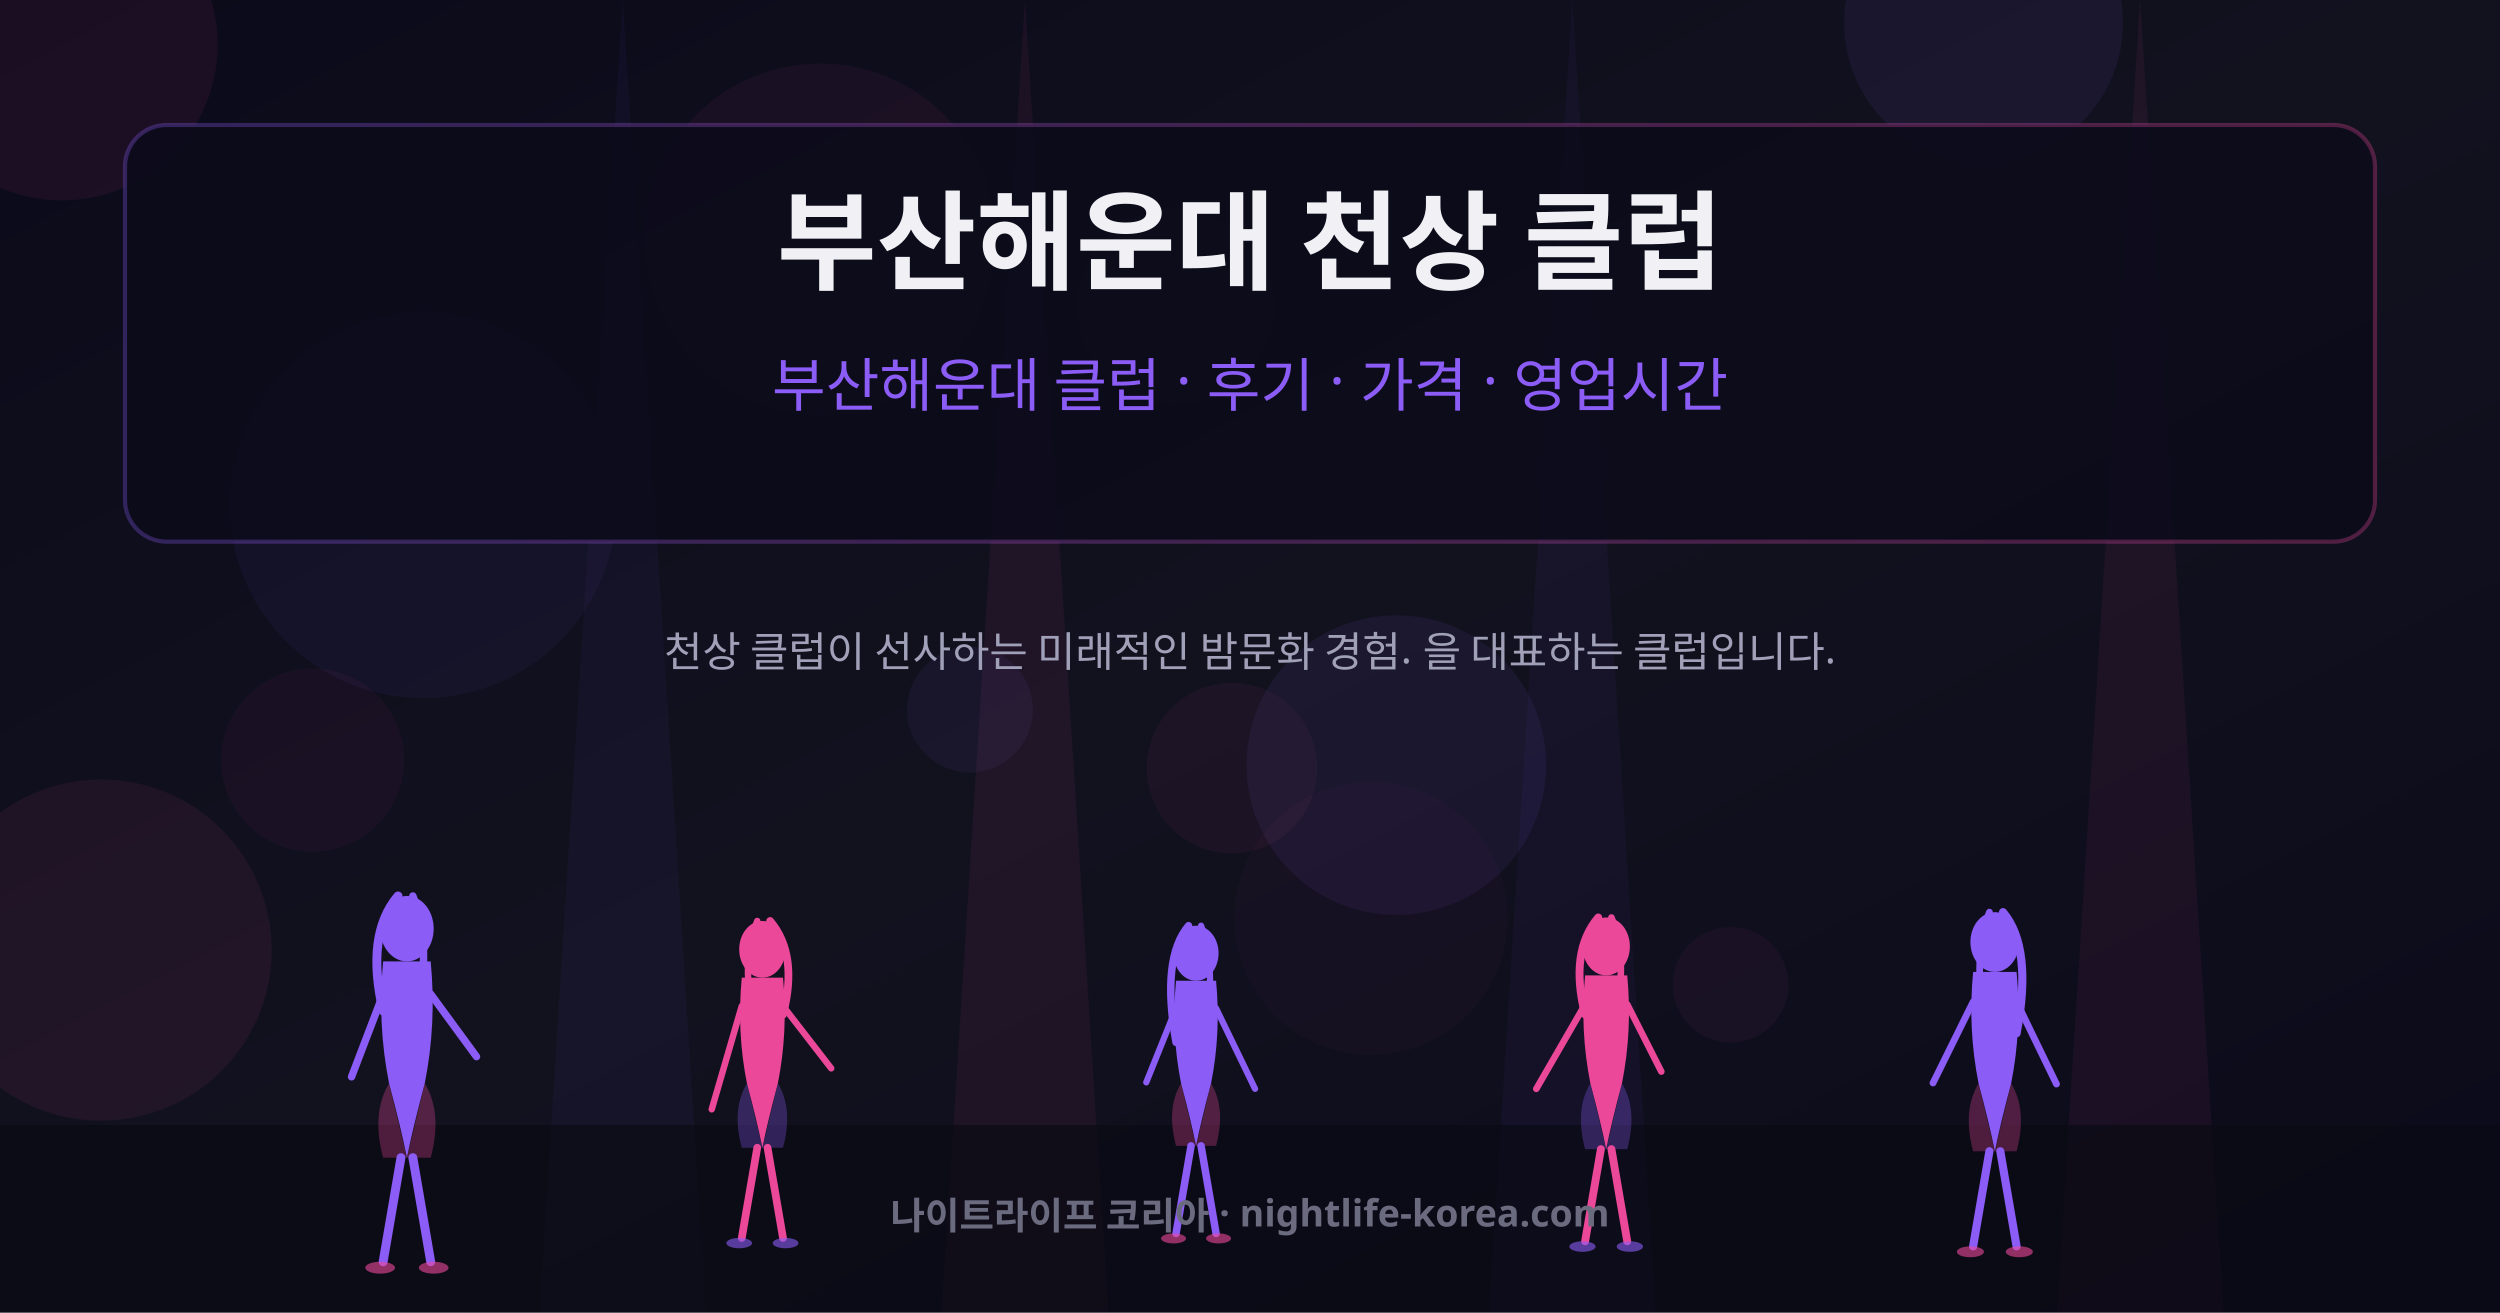
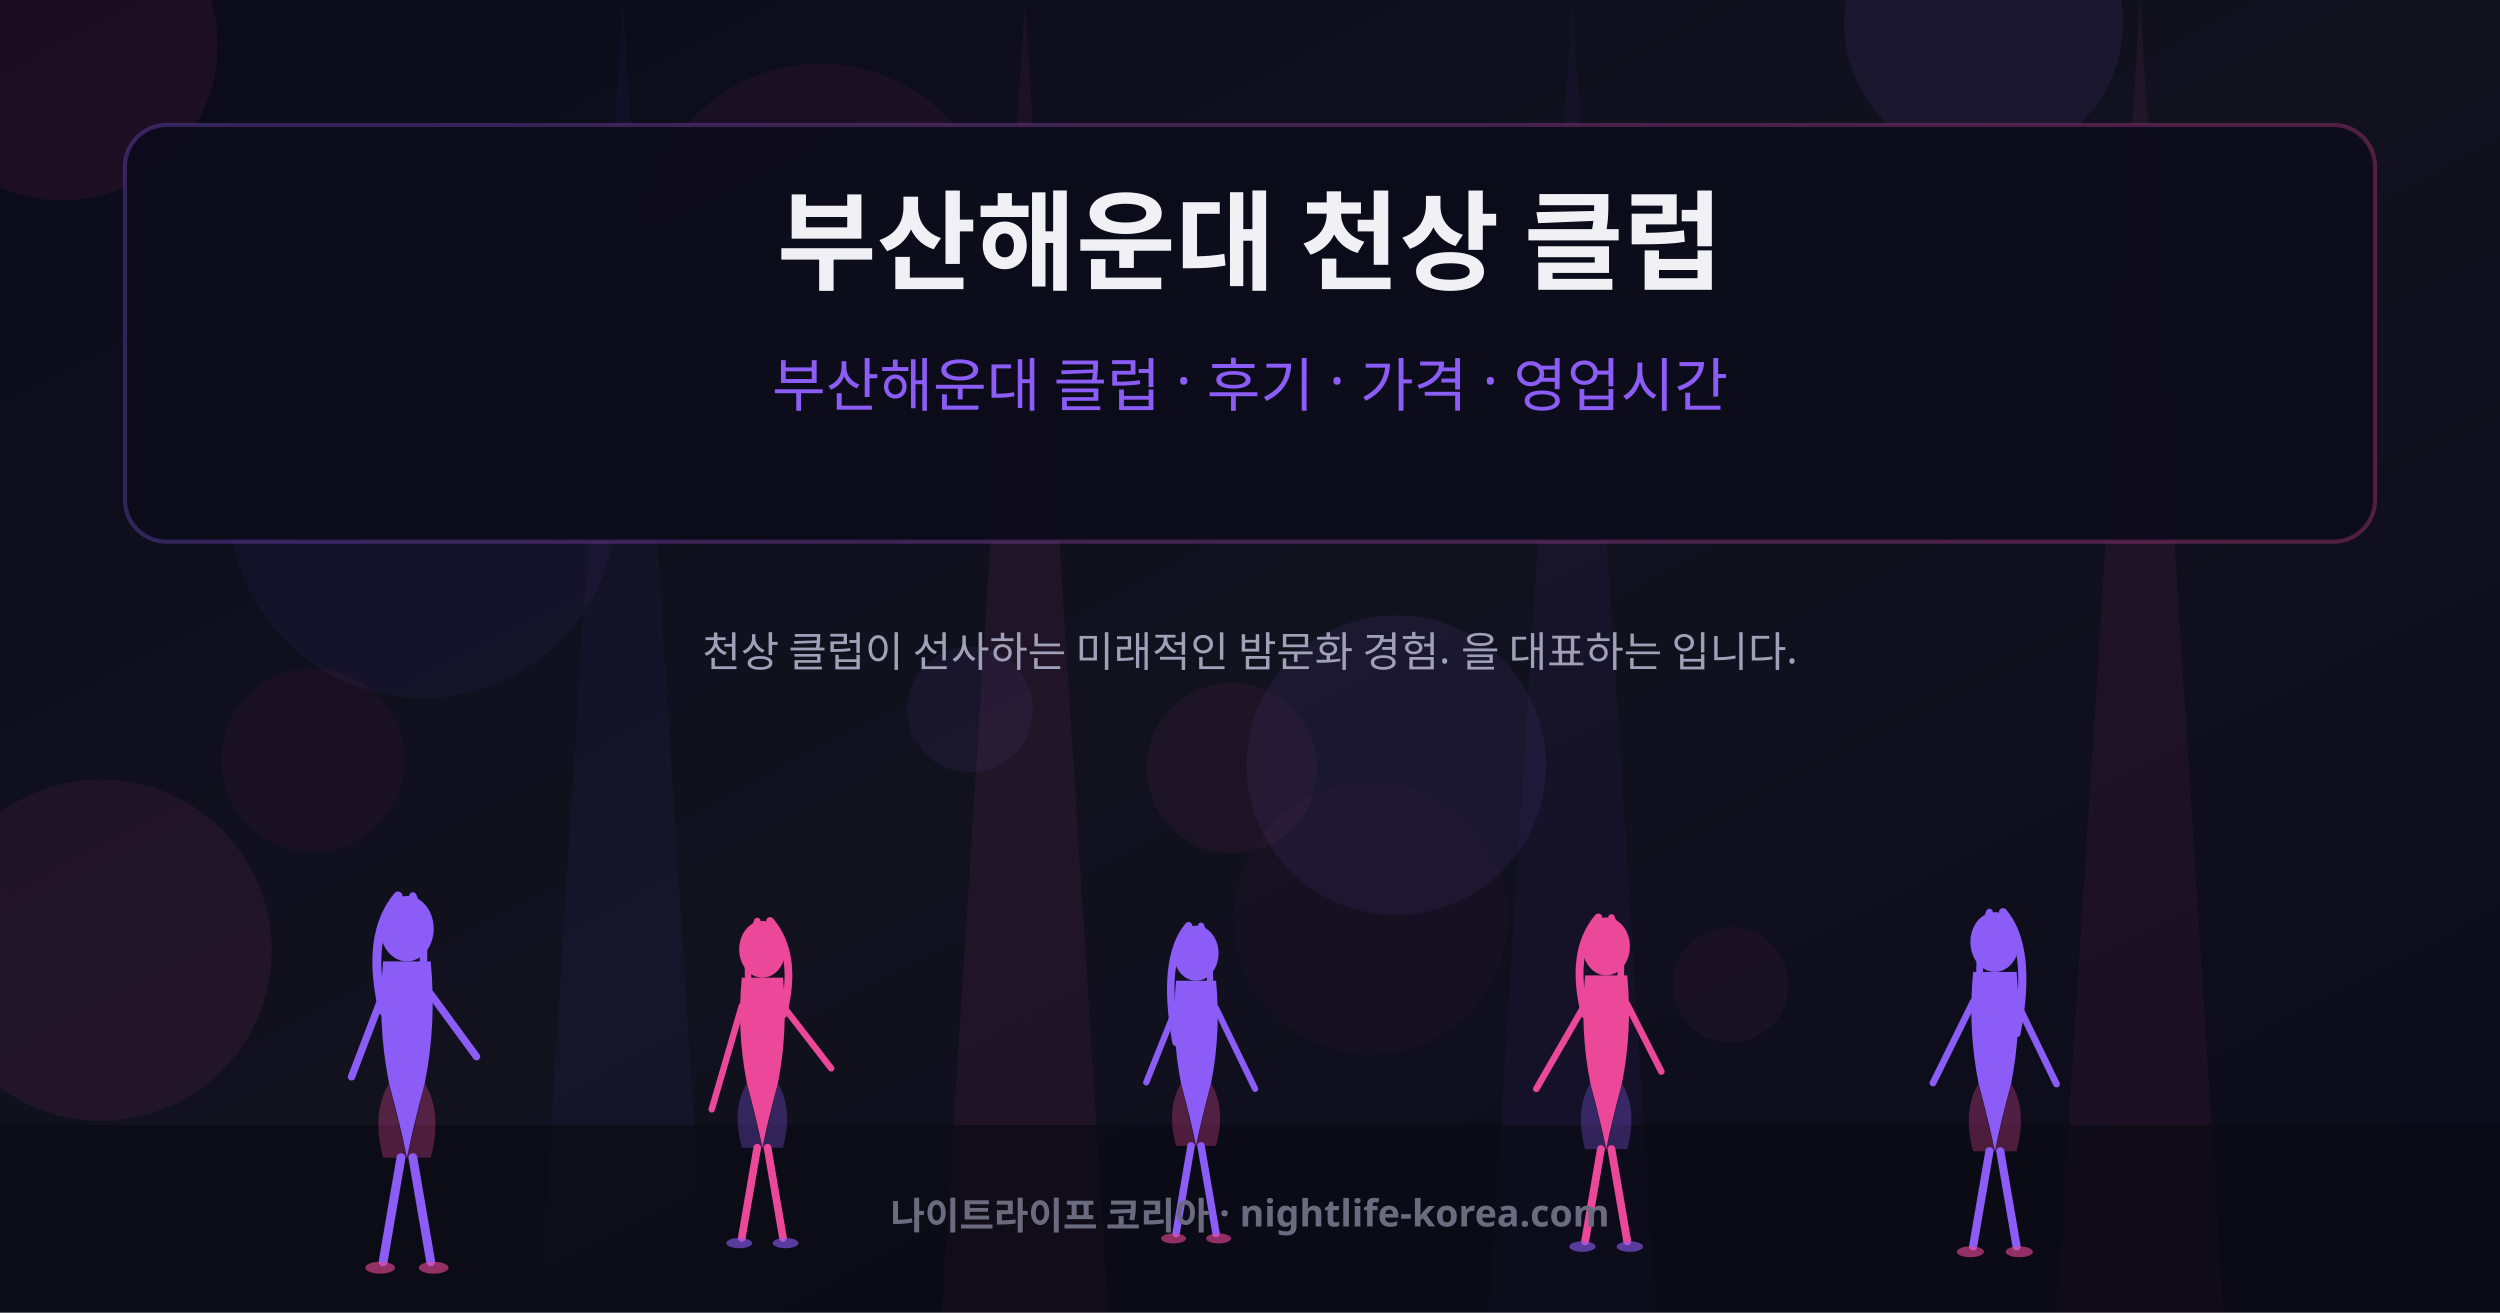
<svg xmlns="http://www.w3.org/2000/svg" viewBox="0 0 1200 630" width="1200" height="630">
  <defs>
    <linearGradient id="ogbg" x1="0%" y1="0%" x2="100%" y2="100%">
      <stop offset="0%" style="stop-color:#0a0a1a" />
      <stop offset="50%" style="stop-color:#12121f" />
      <stop offset="100%" style="stop-color:#0a0a1a" />
    </linearGradient>
    <linearGradient id="ogtxt" x1="0%" y1="0%" x2="100%" y2="0%">
      <stop offset="0%" style="stop-color:#8b5cf6" />
      <stop offset="100%" style="stop-color:#ec4899" />
    </linearGradient>
  </defs>
  <rect width="1200" height="630" fill="url(#ogbg)" />
  <polygon points="298.893,0 258.893,630 338.893,630" fill="#8b5cf6" opacity="0.045" />
  <polygon points="491.978,0 451.978,630 531.978,630" fill="#ec4899" opacity="0.07" />
  <polygon points="754.732,0 714.732,630 794.732,630" fill="#8b5cf6" opacity="0.05" />
  <polygon points="1027.256,0 987.256,630 1067.256,630" fill="#ec4899" opacity="0.069" />
  <circle cx="952.098" cy="11.063" r="66.907" fill="#8b5cf6" opacity="0.077" />
  <circle cx="591.337" cy="368.694" r="40.91" fill="#ec4899" opacity="0.052" />
  <circle cx="564.273" cy="147.257" r="47.264" fill="#ec4899" opacity="0.045" />
  <circle cx="670.233" cy="367.22" r="71.878" fill="#8b5cf6" opacity="0.076" />
  <circle cx="150.062" cy="364.852" r="43.928" fill="#ec4899" opacity="0.048" />
  <circle cx="658.076" cy="440.755" r="65.51" fill="#ec4899" opacity="0.034" />
  <circle cx="830.707" cy="472.696" r="27.749" fill="#ec4899" opacity="0.053" />
  <circle cx="48.514" cy="456.044" r="81.907" fill="#ec4899" opacity="0.074" />
  <circle cx="29.738" cy="21.452" r="74.732" fill="#ec4899" opacity="0.078" />
  <circle cx="393.727" cy="114.94" r="84.412" fill="#ec4899" opacity="0.061" />
  <circle cx="203.021" cy="242.308" r="92.791" fill="#8b5cf6" opacity="0.051" />
  <circle cx="465.568" cy="340.637" r="30.165" fill="#8b5cf6" opacity="0.066" />
  <rect x="0" y="540" width="1200" height="90" fill="#0a0a14" opacity="0.7" />
  <g transform="translate(195.3199,520) scale(1.427436)">
    <ellipse cx="0" cy="-52" rx="9" ry="11" fill="#8b5cf6" />
    <path d="M-3,-63 Q-14,-50 -8,-24.308" stroke="#8b5cf6" stroke-width="3" fill="none" stroke-linecap="round" />
    <path d="M2,-63 Q8,-48 4,-27.308" stroke="#8b5cf6" stroke-width="2.5" fill="none" stroke-linecap="round" />
    <path d="M-8,-41 Q-10,-20 -6,0 Q-2,15 0,25 Q2,15 6,0 Q10,-20 8,-41 Z" fill="#8b5cf6" />
    <path d="M-6,0 Q-12,10 -8,25 L0,25 Z" fill="#ec4899" opacity="0.3" />
    <path d="M6,0 Q12,10 8,25 L0,25 Z" fill="#ec4899" opacity="0.3" />
    <line x1="-2" y1="25" x2="-8" y2="60" stroke="#8b5cf6" stroke-width="3" stroke-linecap="round" />
    <line x1="2" y1="25" x2="8" y2="60" stroke="#8b5cf6" stroke-width="3" stroke-linecap="round" />
    <ellipse cx="-9" cy="62" rx="5" ry="2" fill="#ec4899" opacity="0.6" />
    <ellipse cx="9" cy="62" rx="5" ry="2" fill="#ec4899" opacity="0.6" />
    <line x1="-8" y1="-30" x2="-18.619" y2="-2.195" stroke="#8b5cf6" stroke-width="2.5" stroke-linecap="round" />
    <line x1="8" y1="-30" x2="23.4" y2="-8.981" stroke="#8b5cf6" stroke-width="2.5" stroke-linecap="round" />
  </g>
  <g transform="translate(365.9493,520) scale(1.236974)">
    <ellipse cx="0" cy="-52" rx="9" ry="11" fill="#ec4899" />
    <path d="M3,-63 Q14,-50 8,-26.664" stroke="#ec4899" stroke-width="3" fill="none" stroke-linecap="round" />
    <path d="M-2,-63 Q-8,-48 -4,-29.664" stroke="#ec4899" stroke-width="2.5" fill="none" stroke-linecap="round" />
    <path d="M-8,-41 Q-10,-20 -6,0 Q-2,15 0,25 Q2,15 6,0 Q10,-20 8,-41 Z" fill="#ec4899" />
    <path d="M-6,0 Q-12,10 -8,25 L0,25 Z" fill="#8b5cf6" opacity="0.3" />
    <path d="M6,0 Q12,10 8,25 L0,25 Z" fill="#8b5cf6" opacity="0.3" />
    <line x1="-2" y1="25" x2="-8" y2="60" stroke="#ec4899" stroke-width="3" stroke-linecap="round" />
    <line x1="2" y1="25" x2="8" y2="60" stroke="#ec4899" stroke-width="3" stroke-linecap="round" />
    <ellipse cx="-9" cy="62" rx="5" ry="2" fill="#8b5cf6" opacity="0.6" />
    <ellipse cx="9" cy="62" rx="5" ry="2" fill="#8b5cf6" opacity="0.6" />
    <line x1="-8" y1="-30" x2="-19.661" y2="10.078" stroke="#ec4899" stroke-width="2.5" stroke-linecap="round" />
    <line x1="8" y1="-30" x2="26.699" y2="-5.816" stroke="#ec4899" stroke-width="2.5" stroke-linecap="round" />
  </g>
  <g transform="translate(574.1087,520) scale(1.20081)">
    <ellipse cx="0" cy="-52" rx="9" ry="11" fill="#8b5cf6" />
    <path d="M-3,-63 Q-14,-50 -8,-16.382" stroke="#8b5cf6" stroke-width="3" fill="none" stroke-linecap="round" />
    <path d="M2,-63 Q8,-48 4,-19.382" stroke="#8b5cf6" stroke-width="2.5" fill="none" stroke-linecap="round" />
    <path d="M-8,-41 Q-10,-20 -6,0 Q-2,15 0,25 Q2,15 6,0 Q10,-20 8,-41 Z" fill="#8b5cf6" />
    <path d="M-6,0 Q-12,10 -8,25 L0,25 Z" fill="#ec4899" opacity="0.3" />
    <path d="M6,0 Q12,10 8,25 L0,25 Z" fill="#ec4899" opacity="0.3" />
    <line x1="-2" y1="25" x2="-8" y2="60" stroke="#8b5cf6" stroke-width="3" stroke-linecap="round" />
    <line x1="2" y1="25" x2="8" y2="60" stroke="#8b5cf6" stroke-width="3" stroke-linecap="round" />
    <ellipse cx="-9" cy="62" rx="5" ry="2" fill="#ec4899" opacity="0.6" />
    <ellipse cx="9" cy="62" rx="5" ry="2" fill="#ec4899" opacity="0.6" />
    <line x1="-8" y1="-30" x2="-19.903" y2="-0.395" stroke="#8b5cf6" stroke-width="2.5" stroke-linecap="round" />
    <line x1="8" y1="-30" x2="23.585" y2="2.192" stroke="#8b5cf6" stroke-width="2.5" stroke-linecap="round" />
  </g>
  <g transform="translate(770.9602,520) scale(1.263738)">
    <ellipse cx="0" cy="-52" rx="9" ry="11" fill="#ec4899" />
    <path d="M-3,-63 Q-14,-50 -8,-26.117" stroke="#ec4899" stroke-width="3" fill="none" stroke-linecap="round" />
    <path d="M2,-63 Q8,-48 4,-29.117" stroke="#ec4899" stroke-width="2.5" fill="none" stroke-linecap="round" />
    <path d="M-8,-41 Q-10,-20 -6,0 Q-2,15 0,25 Q2,15 6,0 Q10,-20 8,-41 Z" fill="#ec4899" />
    <path d="M-6,0 Q-12,10 -8,25 L0,25 Z" fill="#8b5cf6" opacity="0.3" />
    <path d="M6,0 Q12,10 8,25 L0,25 Z" fill="#8b5cf6" opacity="0.3" />
    <line x1="-2" y1="25" x2="-8" y2="60" stroke="#ec4899" stroke-width="3" stroke-linecap="round" />
    <line x1="2" y1="25" x2="8" y2="60" stroke="#ec4899" stroke-width="3" stroke-linecap="round" />
    <ellipse cx="-9" cy="62" rx="5" ry="2" fill="#8b5cf6" opacity="0.6" />
    <ellipse cx="9" cy="62" rx="5" ry="2" fill="#8b5cf6" opacity="0.6" />
    <line x1="-8" y1="-30" x2="-26.538" y2="2.096" stroke="#ec4899" stroke-width="2.5" stroke-linecap="round" />
    <line x1="8" y1="-30" x2="20.949" y2="-4.463" stroke="#ec4899" stroke-width="2.5" stroke-linecap="round" />
  </g>
  <g transform="translate(957.5291,520) scale(1.30416)">
    <ellipse cx="0" cy="-52" rx="9" ry="11" fill="#8b5cf6" />
    <path d="M3,-63 Q14,-50 8,-18.422" stroke="#8b5cf6" stroke-width="3" fill="none" stroke-linecap="round" />
    <path d="M-2,-63 Q-8,-48 -4,-21.422" stroke="#8b5cf6" stroke-width="2.5" fill="none" stroke-linecap="round" />
    <path d="M-8,-41 Q-10,-20 -6,0 Q-2,15 0,25 Q2,15 6,0 Q10,-20 8,-41 Z" fill="#8b5cf6" />
    <path d="M-6,0 Q-12,10 -8,25 L0,25 Z" fill="#ec4899" opacity="0.3" />
    <path d="M6,0 Q12,10 8,25 L0,25 Z" fill="#ec4899" opacity="0.3" />
    <line x1="-2" y1="25" x2="-8" y2="60" stroke="#8b5cf6" stroke-width="3" stroke-linecap="round" />
    <line x1="2" y1="25" x2="8" y2="60" stroke="#8b5cf6" stroke-width="3" stroke-linecap="round" />
    <ellipse cx="-9" cy="62" rx="5" ry="2" fill="#ec4899" opacity="0.6" />
    <ellipse cx="9" cy="62" rx="5" ry="2" fill="#ec4899" opacity="0.6" />
    <line x1="-8" y1="-30" x2="-22.762" y2="-0.125" stroke="#8b5cf6" stroke-width="2.5" stroke-linecap="round" />
    <line x1="8" y1="-30" x2="22.677" y2="0.264" stroke="#8b5cf6" stroke-width="2.5" stroke-linecap="round" />
  </g>
  <rect x="60" y="60" width="1080" height="200" rx="20" fill="#0a0a1a" opacity="0.85" />
  <rect x="60" y="60" width="1080" height="200" rx="20" fill="none" stroke="url(#ogtxt)" stroke-width="2" opacity="0.3" />
  <text x="600" y="135" text-anchor="middle" font-family="'Noto Sans KR',sans-serif" font-size="52" font-weight="800" fill="#f0f0f5">부산해운대 천상 클럽</text>
  <text x="600" y="195" text-anchor="middle" font-family="'Noto Sans KR',sans-serif" font-size="28" font-weight="500" fill="#8b5cf6">부산해운대 클럽 · 후기 · 가격 · 영업시간</text>
  <rect x="60" y="290" width="auto" height="40" rx="20" fill="#8b5cf6" opacity="0.15" />
-   <text x="600" y="320" text-anchor="middle" font-family="'Noto Sans KR',sans-serif" font-size="20" fill="#a0a0b8">천상 클럽이 선사하는 미래적인 밤문화 경험. 을 대표하는 클럽입니다.</text>
+   <text x="600" y="320" text-anchor="middle" font-family="'Noto Sans KR',sans-serif" font-size="20" fill="#a0a0b8">천상 클럽이 선사하는 미래적인 밤문화 경험. 을 대표하는 입니다.</text>
  <text x="600" y="590" text-anchor="middle" font-family="'Noto Sans KR',sans-serif" font-size="18" font-weight="600" fill="#6b6b80">나이트라이프 코리아 · nightlife-korea.com</text>
</svg>
